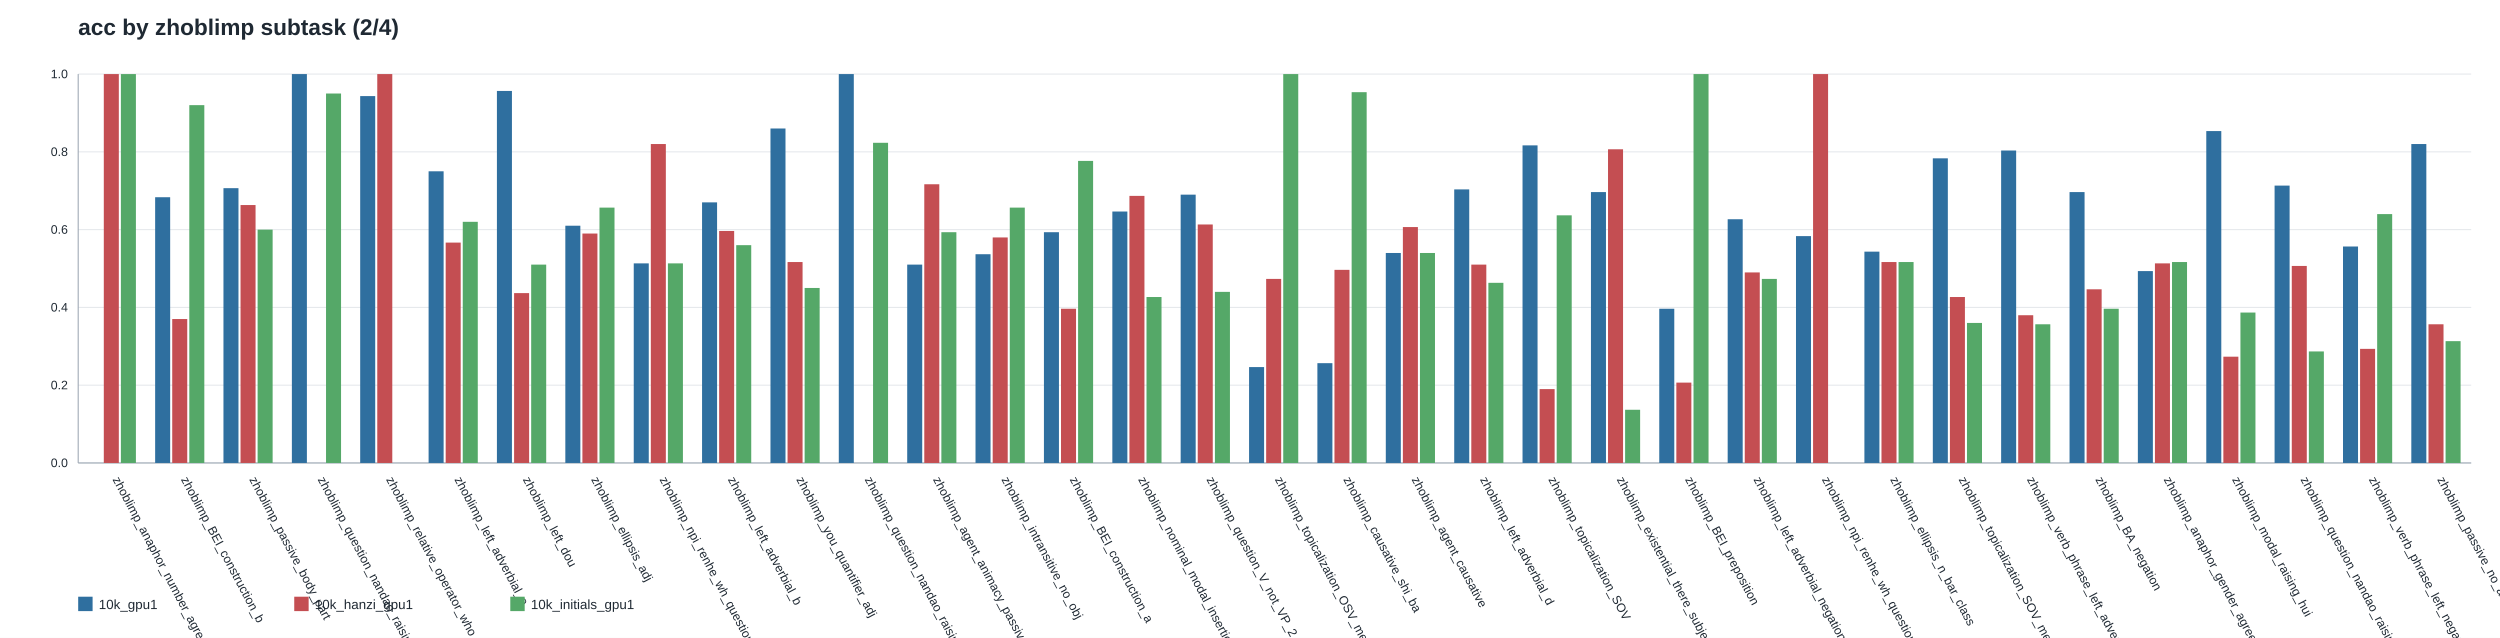
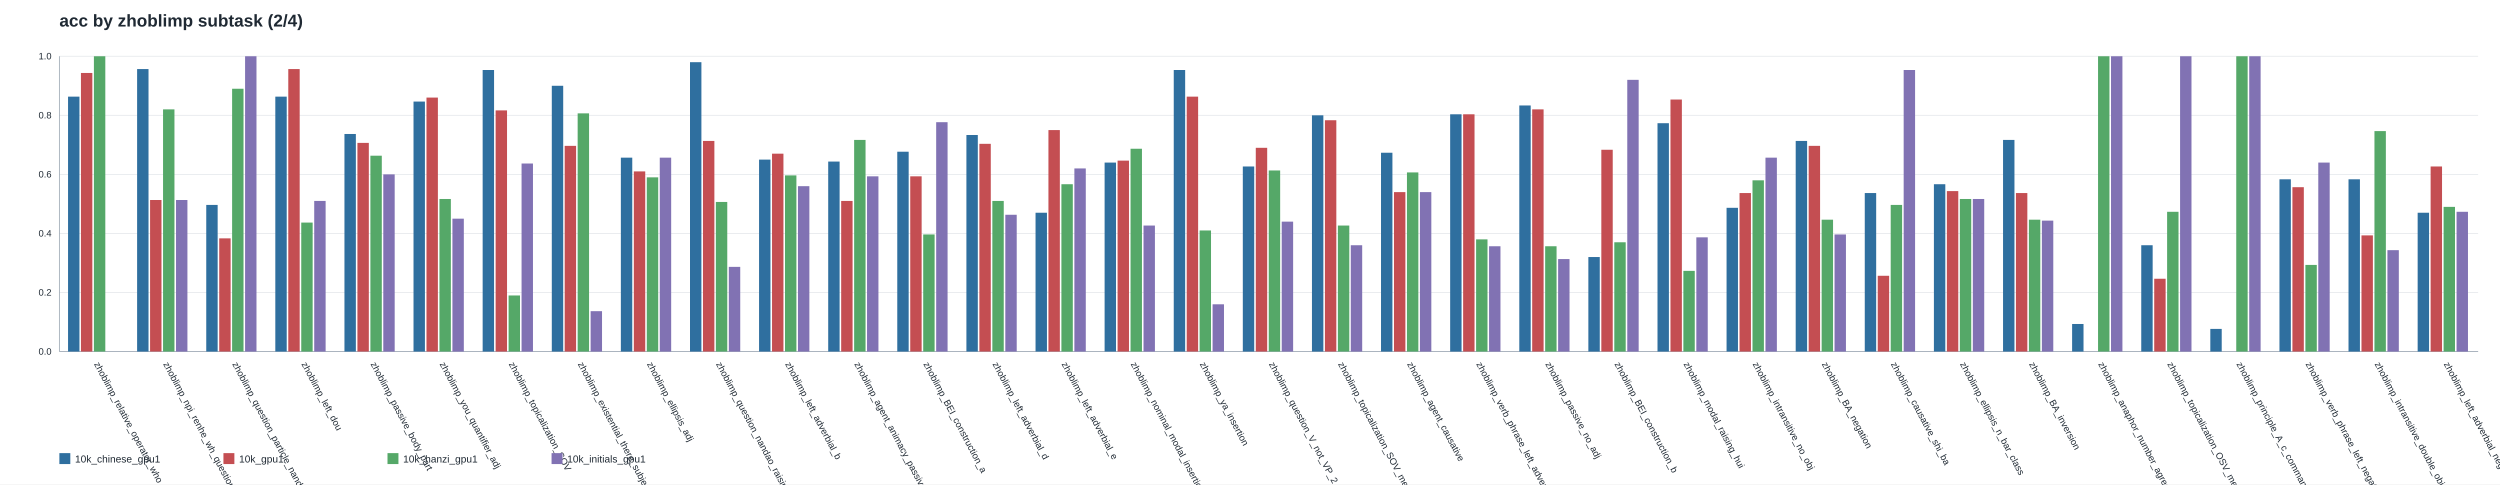
- <svg xmlns="http://www.w3.org/2000/svg" width="2430" height="620" viewBox="0 0 2430 620">
+ <svg xmlns="http://www.w3.org/2000/svg" width="3200" height="620" viewBox="0 0 3200 620">
  <style>text{font-family:Arial,sans-serif;fill:#1f2933}.axis{stroke:#9aa5b1;stroke-width:1}.grid{stroke:#e4e7eb;stroke-width:1}.label{font-size:12px}.title{font-size:22px;font-weight:700}.legend{font-size:13px}</style>
-   <rect width="2430" height="620" fill="#ffffff" />
+   <rect width="3200" height="620" fill="#ffffff" />
  <text x="76" y="34" class="title">acc by zhoblimp subtask (2/4)</text>
-   <line x1="76" y1="450.0" x2="2402" y2="450.0" class="grid" />
+   <line x1="76" y1="450.0" x2="3172" y2="450.0" class="grid" />
  <text x="66" y="454.0" text-anchor="end" class="label">0.0</text>
-   <line x1="76" y1="374.4" x2="2402" y2="374.4" class="grid" />
+   <line x1="76" y1="374.4" x2="3172" y2="374.4" class="grid" />
  <text x="66" y="378.4" text-anchor="end" class="label">0.2</text>
-   <line x1="76" y1="298.8" x2="2402" y2="298.8" class="grid" />
+   <line x1="76" y1="298.8" x2="3172" y2="298.8" class="grid" />
  <text x="66" y="302.8" text-anchor="end" class="label">0.4</text>
-   <line x1="76" y1="223.2" x2="2402" y2="223.2" class="grid" />
+   <line x1="76" y1="223.2" x2="3172" y2="223.2" class="grid" />
  <text x="66" y="227.2" text-anchor="end" class="label">0.6</text>
-   <line x1="76" y1="147.6" x2="2402" y2="147.6" class="grid" />
+   <line x1="76" y1="147.6" x2="3172" y2="147.6" class="grid" />
  <text x="66" y="151.6" text-anchor="end" class="label">0.8</text>
-   <line x1="76" y1="72.0" x2="2402" y2="72.0" class="grid" />
+   <line x1="76" y1="72.0" x2="3172" y2="72.0" class="grid" />
  <text x="66" y="76.0" text-anchor="end" class="label">1.0</text>
  <line x1="76" y1="72" x2="76" y2="450" class="axis" />
-   <line x1="76" y1="450" x2="2402" y2="450" class="axis" />
-   <rect x="84.3" y="450.0" width="14.6" height="0.0" fill="#2f6f9f" />
-   <rect x="100.9" y="72.0" width="14.6" height="378.0" fill="#c44e52" />
-   <rect x="117.5" y="72.0" width="14.6" height="378.0" fill="#55a868" />
-   <text x="109.2" y="466" transform="rotate(62 109.2 466)" class="label">zhoblimp_anaphor_number_agreement</text>
-   <rect x="150.8" y="191.7" width="14.6" height="258.3" fill="#2f6f9f" />
-   <rect x="167.4" y="310.1" width="14.6" height="139.9" fill="#c44e52" />
-   <rect x="184.0" y="102.2" width="14.6" height="347.8" fill="#55a868" />
-   <text x="175.7" y="466" transform="rotate(62 175.7 466)" class="label">zhoblimp_BEI_construction_b</text>
-   <rect x="217.2" y="182.9" width="14.6" height="267.1" fill="#2f6f9f" />
-   <rect x="233.8" y="199.3" width="14.6" height="250.7" fill="#c44e52" />
-   <rect x="250.4" y="223.2" width="14.6" height="226.8" fill="#55a868" />
-   <text x="242.1" y="466" transform="rotate(62 242.1 466)" class="label">zhoblimp_passive_body_part</text>
-   <rect x="283.7" y="72.0" width="14.6" height="378.0" fill="#2f6f9f" />
-   <rect x="300.3" y="450.0" width="14.6" height="0.0" fill="#c44e52" />
-   <rect x="316.9" y="90.9" width="14.6" height="359.1" fill="#55a868" />
-   <text x="308.6" y="466" transform="rotate(62 308.6 466)" class="label">zhoblimp_question_nandao_raising_...</text>
-   <rect x="350.1" y="93.4" width="14.6" height="356.6" fill="#2f6f9f" />
-   <rect x="366.7" y="72.0" width="14.6" height="378.0" fill="#c44e52" />
-   <rect x="383.4" y="450.0" width="14.6" height="0.0" fill="#55a868" />
-   <text x="375.1" y="466" transform="rotate(62 375.1 466)" class="label">zhoblimp_relative_operator_who</text>
-   <rect x="416.6" y="166.5" width="14.6" height="283.5" fill="#2f6f9f" />
-   <rect x="433.2" y="235.8" width="14.6" height="214.2" fill="#c44e52" />
-   <rect x="449.8" y="215.6" width="14.6" height="234.4" fill="#55a868" />
-   <text x="441.5" y="466" transform="rotate(62 441.5 466)" class="label">zhoblimp_left_adverbial_e</text>
-   <rect x="483.0" y="88.4" width="14.6" height="361.6" fill="#2f6f9f" />
-   <rect x="499.7" y="284.9" width="14.6" height="165.1" fill="#c44e52" />
-   <rect x="516.3" y="257.2" width="14.6" height="192.8" fill="#55a868" />
-   <text x="508.0" y="466" transform="rotate(62 508.0 466)" class="label">zhoblimp_left_dou</text>
-   <rect x="549.5" y="219.4" width="14.6" height="230.6" fill="#2f6f9f" />
-   <rect x="566.1" y="227.0" width="14.6" height="223.0" fill="#c44e52" />
-   <rect x="582.7" y="201.8" width="14.6" height="248.2" fill="#55a868" />
-   <text x="574.4" y="466" transform="rotate(62 574.4 466)" class="label">zhoblimp_ellipsis_adj</text>
-   <rect x="616.0" y="256.0" width="14.6" height="194.0" fill="#2f6f9f" />
-   <rect x="632.6" y="140.0" width="14.6" height="310.0" fill="#c44e52" />
-   <rect x="649.2" y="256.0" width="14.6" height="194.0" fill="#55a868" />
-   <text x="640.9" y="466" transform="rotate(62 640.9 466)" class="label">zhoblimp_npi_renhe_wh_question_su...</text>
-   <rect x="682.4" y="196.7" width="14.6" height="253.3" fill="#2f6f9f" />
-   <rect x="699.0" y="224.5" width="14.6" height="225.5" fill="#c44e52" />
-   <rect x="715.6" y="238.3" width="14.6" height="211.7" fill="#55a868" />
-   <text x="707.3" y="466" transform="rotate(62 707.3 466)" class="label">zhoblimp_left_adverbial_b</text>
-   <rect x="748.9" y="124.9" width="14.6" height="325.1" fill="#2f6f9f" />
-   <rect x="765.5" y="254.7" width="14.6" height="195.3" fill="#c44e52" />
-   <rect x="782.1" y="279.9" width="14.6" height="170.1" fill="#55a868" />
-   <text x="773.8" y="466" transform="rotate(62 773.8 466)" class="label">zhoblimp_you_quantifier_adj</text>
-   <rect x="815.3" y="72.0" width="14.6" height="378.0" fill="#2f6f9f" />
-   <rect x="832.0" y="450.0" width="14.6" height="0.0" fill="#c44e52" />
-   <rect x="848.6" y="138.8" width="14.6" height="311.2" fill="#55a868" />
-   <text x="840.3" y="466" transform="rotate(62 840.3 466)" class="label">zhoblimp_question_nandao_raising_...</text>
-   <rect x="881.8" y="257.2" width="14.6" height="192.8" fill="#2f6f9f" />
-   <rect x="898.4" y="179.1" width="14.6" height="270.9" fill="#c44e52" />
-   <rect x="915.0" y="225.7" width="14.6" height="224.3" fill="#55a868" />
-   <text x="906.7" y="466" transform="rotate(62 906.7 466)" class="label">zhoblimp_agent_animacy_passive</text>
-   <rect x="948.2" y="247.1" width="14.6" height="202.9" fill="#2f6f9f" />
-   <rect x="964.9" y="230.8" width="14.6" height="219.2" fill="#c44e52" />
-   <rect x="981.5" y="201.8" width="14.6" height="248.2" fill="#55a868" />
-   <text x="973.2" y="466" transform="rotate(62 973.2 466)" class="label">zhoblimp_intransitive_no_obj</text>
-   <rect x="1014.7" y="225.7" width="14.6" height="224.3" fill="#2f6f9f" />
-   <rect x="1031.3" y="300.1" width="14.6" height="149.9" fill="#c44e52" />
-   <rect x="1047.9" y="156.4" width="14.6" height="293.6" fill="#55a868" />
-   <text x="1039.6" y="466" transform="rotate(62 1039.6 466)" class="label">zhoblimp_BEI_construction_a</text>
-   <rect x="1081.2" y="205.6" width="14.6" height="244.4" fill="#2f6f9f" />
-   <rect x="1097.8" y="190.4" width="14.6" height="259.6" fill="#c44e52" />
-   <rect x="1114.4" y="288.7" width="14.6" height="161.3" fill="#55a868" />
-   <text x="1106.1" y="466" transform="rotate(62 1106.1 466)" class="label">zhoblimp_nominal_modal_insertion</text>
-   <rect x="1147.6" y="189.2" width="14.6" height="260.8" fill="#2f6f9f" />
-   <rect x="1164.2" y="218.2" width="14.6" height="231.8" fill="#c44e52" />
-   <rect x="1180.9" y="283.7" width="14.6" height="166.3" fill="#55a868" />
-   <text x="1172.5" y="466" transform="rotate(62 1172.5 466)" class="label">zhoblimp_question_V_not_VP_2</text>
-   <rect x="1214.1" y="356.8" width="14.6" height="93.2" fill="#2f6f9f" />
-   <rect x="1230.7" y="271.1" width="14.6" height="178.9" fill="#c44e52" />
-   <rect x="1247.3" y="72.0" width="14.6" height="378.0" fill="#55a868" />
-   <text x="1239.0" y="466" transform="rotate(62 1239.0 466)" class="label">zhoblimp_topicalization_OSV_mei</text>
-   <rect x="1280.5" y="353.0" width="14.6" height="97.0" fill="#2f6f9f" />
-   <rect x="1297.1" y="262.3" width="14.6" height="187.7" fill="#c44e52" />
-   <rect x="1313.8" y="89.6" width="14.6" height="360.4" fill="#55a868" />
-   <text x="1305.5" y="466" transform="rotate(62 1305.5 466)" class="label">zhoblimp_causative_shi_ba</text>
-   <rect x="1347.0" y="245.9" width="14.6" height="204.1" fill="#2f6f9f" />
-   <rect x="1363.6" y="220.7" width="14.6" height="229.3" fill="#c44e52" />
-   <rect x="1380.2" y="245.9" width="14.6" height="204.1" fill="#55a868" />
-   <text x="1371.9" y="466" transform="rotate(62 1371.9 466)" class="label">zhoblimp_agent_causative</text>
-   <rect x="1413.5" y="184.1" width="14.6" height="265.9" fill="#2f6f9f" />
-   <rect x="1430.1" y="257.2" width="14.6" height="192.8" fill="#c44e52" />
-   <rect x="1446.7" y="274.9" width="14.6" height="175.1" fill="#55a868" />
-   <text x="1438.4" y="466" transform="rotate(62 1438.4 466)" class="label">zhoblimp_left_adverbial_d</text>
-   <rect x="1479.9" y="141.3" width="14.6" height="308.7" fill="#2f6f9f" />
-   <rect x="1496.5" y="378.2" width="14.6" height="71.8" fill="#c44e52" />
-   <rect x="1513.1" y="209.3" width="14.6" height="240.7" fill="#55a868" />
-   <text x="1504.8" y="466" transform="rotate(62 1504.8 466)" class="label">zhoblimp_topicalization_SOV</text>
-   <rect x="1546.4" y="186.7" width="14.6" height="263.3" fill="#2f6f9f" />
-   <rect x="1563.0" y="145.1" width="14.6" height="304.9" fill="#c44e52" />
-   <rect x="1579.6" y="398.3" width="14.6" height="51.7" fill="#55a868" />
-   <text x="1571.3" y="466" transform="rotate(62 1571.3 466)" class="label">zhoblimp_existential_there_subjec...</text>
-   <rect x="1612.8" y="300.1" width="14.6" height="149.9" fill="#2f6f9f" />
-   <rect x="1629.4" y="371.9" width="14.6" height="78.1" fill="#c44e52" />
-   <rect x="1646.1" y="72.0" width="14.6" height="378.0" fill="#55a868" />
-   <text x="1637.7" y="466" transform="rotate(62 1637.7 466)" class="label">zhoblimp_BEI_preposition</text>
-   <rect x="1679.3" y="213.1" width="14.6" height="236.9" fill="#2f6f9f" />
-   <rect x="1695.9" y="264.8" width="14.6" height="185.2" fill="#c44e52" />
-   <rect x="1712.5" y="271.1" width="14.6" height="178.9" fill="#55a868" />
-   <text x="1704.2" y="466" transform="rotate(62 1704.2 466)" class="label">zhoblimp_left_adverbial_negation</text>
-   <rect x="1745.7" y="229.5" width="14.6" height="220.5" fill="#2f6f9f" />
-   <rect x="1762.3" y="72.0" width="14.6" height="378.0" fill="#c44e52" />
-   <rect x="1779.0" y="450.0" width="14.6" height="0.0" fill="#55a868" />
-   <text x="1770.7" y="466" transform="rotate(62 1770.7 466)" class="label">zhoblimp_npi_renhe_wh_question_obj</text>
-   <rect x="1812.2" y="244.6" width="14.6" height="205.4" fill="#2f6f9f" />
-   <rect x="1828.8" y="254.7" width="14.6" height="195.3" fill="#c44e52" />
-   <rect x="1845.4" y="254.7" width="14.6" height="195.3" fill="#55a868" />
-   <text x="1837.1" y="466" transform="rotate(62 1837.1 466)" class="label">zhoblimp_ellipsis_n_bar_class</text>
-   <rect x="1878.7" y="153.9" width="14.6" height="296.1" fill="#2f6f9f" />
-   <rect x="1895.3" y="288.7" width="14.6" height="161.3" fill="#c44e52" />
-   <rect x="1911.9" y="313.9" width="14.6" height="136.1" fill="#55a868" />
-   <text x="1903.6" y="466" transform="rotate(62 1903.6 466)" class="label">zhoblimp_topicalization_SOV_mei</text>
-   <rect x="1945.1" y="146.3" width="14.6" height="303.7" fill="#2f6f9f" />
-   <rect x="1961.7" y="306.4" width="14.6" height="143.6" fill="#c44e52" />
-   <rect x="1978.3" y="315.2" width="14.6" height="134.8" fill="#55a868" />
-   <text x="1970.0" y="466" transform="rotate(62 1970.0 466)" class="label">zhoblimp_verb_phrase_left_adverbi...</text>
-   <rect x="2011.6" y="186.7" width="14.6" height="263.3" fill="#2f6f9f" />
-   <rect x="2028.2" y="281.2" width="14.6" height="168.8" fill="#c44e52" />
-   <rect x="2044.8" y="300.1" width="14.6" height="149.9" fill="#55a868" />
-   <text x="2036.5" y="466" transform="rotate(62 2036.5 466)" class="label">zhoblimp_BA_negation</text>
-   <rect x="2078.0" y="263.5" width="14.6" height="186.5" fill="#2f6f9f" />
-   <rect x="2094.6" y="256.0" width="14.6" height="194.0" fill="#c44e52" />
-   <rect x="2111.2" y="254.7" width="14.6" height="195.3" fill="#55a868" />
-   <text x="2102.9" y="466" transform="rotate(62 2102.9 466)" class="label">zhoblimp_anaphor_gender_agreement</text>
-   <rect x="2144.5" y="127.4" width="14.6" height="322.6" fill="#2f6f9f" />
-   <rect x="2161.1" y="346.7" width="14.6" height="103.3" fill="#c44e52" />
-   <rect x="2177.7" y="303.8" width="14.6" height="146.2" fill="#55a868" />
-   <text x="2169.4" y="466" transform="rotate(62 2169.4 466)" class="label">zhoblimp_modal_raising_hui</text>
-   <rect x="2210.9" y="180.4" width="14.6" height="269.6" fill="#2f6f9f" />
-   <rect x="2227.6" y="258.5" width="14.6" height="191.5" fill="#c44e52" />
-   <rect x="2244.2" y="341.6" width="14.6" height="108.4" fill="#55a868" />
-   <text x="2235.9" y="466" transform="rotate(62 2235.9 466)" class="label">zhoblimp_question_nandao_raising_3</text>
-   <rect x="2277.4" y="239.6" width="14.6" height="210.4" fill="#2f6f9f" />
-   <rect x="2294.0" y="339.1" width="14.6" height="110.9" fill="#c44e52" />
-   <rect x="2310.6" y="208.1" width="14.6" height="241.9" fill="#55a868" />
-   <text x="2302.3" y="466" transform="rotate(62 2302.3 466)" class="label">zhoblimp_verb_phrase_left_negation</text>
-   <rect x="2343.8" y="140.0" width="14.6" height="310.0" fill="#2f6f9f" />
-   <rect x="2360.5" y="315.2" width="14.6" height="134.8" fill="#c44e52" />
-   <rect x="2377.1" y="331.6" width="14.6" height="118.4" fill="#55a868" />
-   <text x="2368.8" y="466" transform="rotate(62 2368.8 466)" class="label">zhoblimp_passive_no_adj</text>
+   <line x1="76" y1="450" x2="3172" y2="450" class="axis" />
+   <rect x="87.1" y="123.7" width="14.6" height="326.3" fill="#2f6f9f" />
+   <rect x="103.6" y="93.4" width="14.6" height="356.6" fill="#c44e52" />
+   <rect x="120.2" y="72.0" width="14.6" height="378.0" fill="#55a868" />
+   <rect x="136.8" y="450.0" width="14.6" height="0.0" fill="#8172b3" />
+   <text x="120.2" y="466" transform="rotate(62 120.2 466)" class="label">zhoblimp_relative_operator_who</text>
+   <rect x="175.5" y="88.4" width="14.6" height="361.6" fill="#2f6f9f" />
+   <rect x="192.1" y="256.0" width="14.6" height="194.0" fill="#c44e52" />
+   <rect x="208.7" y="140.0" width="14.6" height="310.0" fill="#55a868" />
+   <rect x="225.3" y="256.0" width="14.6" height="194.0" fill="#8172b3" />
+   <text x="208.7" y="466" transform="rotate(62 208.7 466)" class="label">zhoblimp_npi_renhe_wh_question_su...</text>
+   <rect x="264.0" y="262.3" width="14.6" height="187.7" fill="#2f6f9f" />
+   <rect x="280.6" y="305.1" width="14.6" height="144.9" fill="#c44e52" />
+   <rect x="297.1" y="113.6" width="14.6" height="336.4" fill="#55a868" />
+   <rect x="313.7" y="72.0" width="14.6" height="378.0" fill="#8172b3" />
+   <text x="297.1" y="466" transform="rotate(62 297.1 466)" class="label">zhoblimp_question_particle_nandao</text>
+   <rect x="352.4" y="123.7" width="14.6" height="326.3" fill="#2f6f9f" />
+   <rect x="369.0" y="88.4" width="14.6" height="361.6" fill="#c44e52" />
+   <rect x="385.6" y="284.9" width="14.6" height="165.1" fill="#55a868" />
+   <rect x="402.2" y="257.2" width="14.6" height="192.8" fill="#8172b3" />
+   <text x="385.6" y="466" transform="rotate(62 385.6 466)" class="label">zhoblimp_left_dou</text>
+   <rect x="440.9" y="171.5" width="14.6" height="278.5" fill="#2f6f9f" />
+   <rect x="457.5" y="182.9" width="14.6" height="267.1" fill="#c44e52" />
+   <rect x="474.1" y="199.3" width="14.6" height="250.7" fill="#55a868" />
+   <rect x="490.6" y="223.2" width="14.6" height="226.8" fill="#8172b3" />
+   <text x="474.1" y="466" transform="rotate(62 474.1 466)" class="label">zhoblimp_passive_body_part</text>
+   <rect x="529.3" y="130.0" width="14.6" height="320.0" fill="#2f6f9f" />
+   <rect x="545.9" y="124.9" width="14.6" height="325.1" fill="#c44e52" />
+   <rect x="562.5" y="254.7" width="14.6" height="195.3" fill="#55a868" />
+   <rect x="579.1" y="279.9" width="14.6" height="170.1" fill="#8172b3" />
+   <text x="562.5" y="466" transform="rotate(62 562.5 466)" class="label">zhoblimp_you_quantifier_adj</text>
+   <rect x="617.8" y="89.6" width="14.6" height="360.4" fill="#2f6f9f" />
+   <rect x="634.4" y="141.3" width="14.6" height="308.7" fill="#c44e52" />
+   <rect x="651.0" y="378.2" width="14.6" height="71.8" fill="#55a868" />
+   <rect x="667.6" y="209.3" width="14.6" height="240.7" fill="#8172b3" />
+   <text x="651.0" y="466" transform="rotate(62 651.0 466)" class="label">zhoblimp_topicalization_SOV</text>
+   <rect x="706.3" y="109.8" width="14.6" height="340.2" fill="#2f6f9f" />
+   <rect x="722.8" y="186.7" width="14.6" height="263.3" fill="#c44e52" />
+   <rect x="739.4" y="145.1" width="14.6" height="304.9" fill="#55a868" />
+   <rect x="756.0" y="398.3" width="14.6" height="51.7" fill="#8172b3" />
+   <text x="739.4" y="466" transform="rotate(62 739.4 466)" class="label">zhoblimp_existential_there_subjec...</text>
+   <rect x="794.7" y="201.8" width="14.6" height="248.2" fill="#2f6f9f" />
+   <rect x="811.3" y="219.4" width="14.6" height="230.6" fill="#c44e52" />
+   <rect x="827.9" y="227.0" width="14.6" height="223.0" fill="#55a868" />
+   <rect x="844.5" y="201.8" width="14.6" height="248.2" fill="#8172b3" />
+   <text x="827.9" y="466" transform="rotate(62 827.9 466)" class="label">zhoblimp_ellipsis_adj</text>
+   <rect x="883.2" y="79.6" width="14.6" height="370.4" fill="#2f6f9f" />
+   <rect x="899.8" y="180.4" width="14.6" height="269.6" fill="#c44e52" />
+   <rect x="916.3" y="258.5" width="14.6" height="191.5" fill="#55a868" />
+   <rect x="932.9" y="341.6" width="14.6" height="108.4" fill="#8172b3" />
+   <text x="916.3" y="466" transform="rotate(62 916.3 466)" class="label">zhoblimp_question_nandao_raising_3</text>
+   <rect x="971.6" y="204.3" width="14.6" height="245.7" fill="#2f6f9f" />
+   <rect x="988.2" y="196.7" width="14.6" height="253.3" fill="#c44e52" />
+   <rect x="1004.8" y="224.5" width="14.6" height="225.5" fill="#55a868" />
+   <rect x="1021.4" y="238.3" width="14.6" height="211.7" fill="#8172b3" />
+   <text x="1004.8" y="466" transform="rotate(62 1004.8 466)" class="label">zhoblimp_left_adverbial_b</text>
+   <rect x="1060.1" y="206.8" width="14.6" height="243.2" fill="#2f6f9f" />
+   <rect x="1076.7" y="257.2" width="14.6" height="192.8" fill="#c44e52" />
+   <rect x="1093.3" y="179.1" width="14.6" height="270.9" fill="#55a868" />
+   <rect x="1109.8" y="225.7" width="14.6" height="224.3" fill="#8172b3" />
+   <text x="1093.3" y="466" transform="rotate(62 1093.3 466)" class="label">zhoblimp_agent_animacy_passive</text>
+   <rect x="1148.5" y="194.2" width="14.6" height="255.8" fill="#2f6f9f" />
+   <rect x="1165.1" y="225.7" width="14.6" height="224.3" fill="#c44e52" />
+   <rect x="1181.7" y="300.1" width="14.6" height="149.9" fill="#55a868" />
+   <rect x="1198.3" y="156.4" width="14.6" height="293.6" fill="#8172b3" />
+   <text x="1181.7" y="466" transform="rotate(62 1181.7 466)" class="label">zhoblimp_BEI_construction_a</text>
+   <rect x="1237.0" y="172.8" width="14.6" height="277.2" fill="#2f6f9f" />
+   <rect x="1253.6" y="184.1" width="14.6" height="265.9" fill="#c44e52" />
+   <rect x="1270.2" y="257.2" width="14.6" height="192.8" fill="#55a868" />
+   <rect x="1286.8" y="274.9" width="14.6" height="175.1" fill="#8172b3" />
+   <text x="1270.2" y="466" transform="rotate(62 1270.2 466)" class="label">zhoblimp_left_adverbial_d</text>
+   <rect x="1325.5" y="272.3" width="14.6" height="177.7" fill="#2f6f9f" />
+   <rect x="1342.0" y="166.5" width="14.6" height="283.5" fill="#c44e52" />
+   <rect x="1358.6" y="235.8" width="14.6" height="214.2" fill="#55a868" />
+   <rect x="1375.2" y="215.6" width="14.6" height="234.4" fill="#8172b3" />
+   <text x="1358.6" y="466" transform="rotate(62 1358.6 466)" class="label">zhoblimp_left_adverbial_e</text>
+   <rect x="1413.9" y="208.1" width="14.6" height="241.9" fill="#2f6f9f" />
+   <rect x="1430.5" y="205.6" width="14.6" height="244.4" fill="#c44e52" />
+   <rect x="1447.1" y="190.4" width="14.6" height="259.6" fill="#55a868" />
+   <rect x="1463.7" y="288.7" width="14.6" height="161.3" fill="#8172b3" />
+   <text x="1447.1" y="466" transform="rotate(62 1447.1 466)" class="label">zhoblimp_nominal_modal_insertion</text>
+   <rect x="1502.4" y="89.6" width="14.6" height="360.4" fill="#2f6f9f" />
+   <rect x="1519.0" y="123.7" width="14.6" height="326.3" fill="#c44e52" />
+   <rect x="1535.5" y="295.0" width="14.6" height="155.0" fill="#55a868" />
+   <rect x="1552.1" y="389.5" width="14.6" height="60.5" fill="#8172b3" />
+   <text x="1535.5" y="466" transform="rotate(62 1535.5 466)" class="label">zhoblimp_ya_insertion</text>
+   <rect x="1590.8" y="213.1" width="14.6" height="236.9" fill="#2f6f9f" />
+   <rect x="1607.4" y="189.2" width="14.6" height="260.8" fill="#c44e52" />
+   <rect x="1624.0" y="218.2" width="14.6" height="231.8" fill="#55a868" />
+   <rect x="1640.6" y="283.7" width="14.6" height="166.3" fill="#8172b3" />
+   <text x="1624.0" y="466" transform="rotate(62 1624.0 466)" class="label">zhoblimp_question_V_not_VP_2</text>
+   <rect x="1679.3" y="147.6" width="14.6" height="302.4" fill="#2f6f9f" />
+   <rect x="1695.9" y="153.9" width="14.6" height="296.1" fill="#c44e52" />
+   <rect x="1712.5" y="288.7" width="14.6" height="161.3" fill="#55a868" />
+   <rect x="1729.0" y="313.9" width="14.6" height="136.1" fill="#8172b3" />
+   <text x="1712.5" y="466" transform="rotate(62 1712.5 466)" class="label">zhoblimp_topicalization_SOV_mei</text>
+   <rect x="1767.7" y="195.5" width="14.6" height="254.5" fill="#2f6f9f" />
+   <rect x="1784.3" y="245.9" width="14.6" height="204.1" fill="#c44e52" />
+   <rect x="1800.9" y="220.7" width="14.6" height="229.3" fill="#55a868" />
+   <rect x="1817.5" y="245.9" width="14.6" height="204.1" fill="#8172b3" />
+   <text x="1800.9" y="466" transform="rotate(62 1800.9 466)" class="label">zhoblimp_agent_causative</text>
+   <rect x="1856.2" y="146.3" width="14.6" height="303.7" fill="#2f6f9f" />
+   <rect x="1872.8" y="146.3" width="14.6" height="303.7" fill="#c44e52" />
+   <rect x="1889.4" y="306.4" width="14.6" height="143.6" fill="#55a868" />
+   <rect x="1906.0" y="315.2" width="14.6" height="134.8" fill="#8172b3" />
+   <text x="1889.4" y="466" transform="rotate(62 1889.4 466)" class="label">zhoblimp_verb_phrase_left_adverbi...</text>
+   <rect x="1944.7" y="135.0" width="14.6" height="315.0" fill="#2f6f9f" />
+   <rect x="1961.2" y="140.0" width="14.6" height="310.0" fill="#c44e52" />
+   <rect x="1977.8" y="315.2" width="14.6" height="134.8" fill="#55a868" />
+   <rect x="1994.4" y="331.6" width="14.6" height="118.4" fill="#8172b3" />
+   <text x="1977.8" y="466" transform="rotate(62 1977.8 466)" class="label">zhoblimp_passive_no_adj</text>
+   <rect x="2033.1" y="329.0" width="14.6" height="121.0" fill="#2f6f9f" />
+   <rect x="2049.7" y="191.7" width="14.6" height="258.3" fill="#c44e52" />
+   <rect x="2066.3" y="310.1" width="14.6" height="139.9" fill="#55a868" />
+   <rect x="2082.9" y="102.2" width="14.6" height="347.8" fill="#8172b3" />
+   <text x="2066.3" y="466" transform="rotate(62 2066.3 466)" class="label">zhoblimp_BEI_construction_b</text>
+   <rect x="2121.6" y="157.7" width="14.6" height="292.3" fill="#2f6f9f" />
+   <rect x="2138.2" y="127.4" width="14.6" height="322.6" fill="#c44e52" />
+   <rect x="2154.7" y="346.7" width="14.6" height="103.3" fill="#55a868" />
+   <rect x="2171.3" y="303.8" width="14.6" height="146.2" fill="#8172b3" />
+   <text x="2154.7" y="466" transform="rotate(62 2154.7 466)" class="label">zhoblimp_modal_raising_hui</text>
+   <rect x="2210.0" y="266.0" width="14.6" height="184.0" fill="#2f6f9f" />
+   <rect x="2226.6" y="247.1" width="14.6" height="202.9" fill="#c44e52" />
+   <rect x="2243.2" y="230.8" width="14.6" height="219.2" fill="#55a868" />
+   <rect x="2259.8" y="201.8" width="14.6" height="248.2" fill="#8172b3" />
+   <text x="2243.2" y="466" transform="rotate(62 2243.2 466)" class="label">zhoblimp_intransitive_no_obj</text>
+   <rect x="2298.5" y="180.4" width="14.6" height="269.6" fill="#2f6f9f" />
+   <rect x="2315.1" y="186.7" width="14.6" height="263.3" fill="#c44e52" />
+   <rect x="2331.7" y="281.2" width="14.6" height="168.8" fill="#55a868" />
+   <rect x="2348.2" y="300.1" width="14.6" height="149.9" fill="#8172b3" />
+   <text x="2331.7" y="466" transform="rotate(62 2331.7 466)" class="label">zhoblimp_BA_negation</text>
+   <rect x="2386.9" y="247.1" width="14.6" height="202.9" fill="#2f6f9f" />
+   <rect x="2403.5" y="353.0" width="14.6" height="97.0" fill="#c44e52" />
+   <rect x="2420.1" y="262.3" width="14.6" height="187.7" fill="#55a868" />
+   <rect x="2436.7" y="89.6" width="14.6" height="360.4" fill="#8172b3" />
+   <text x="2420.1" y="466" transform="rotate(62 2420.1 466)" class="label">zhoblimp_causative_shi_ba</text>
+   <rect x="2475.4" y="235.8" width="14.6" height="214.2" fill="#2f6f9f" />
+   <rect x="2492.0" y="244.6" width="14.6" height="205.4" fill="#c44e52" />
+   <rect x="2508.6" y="254.7" width="14.6" height="195.3" fill="#55a868" />
+   <rect x="2525.2" y="254.7" width="14.6" height="195.3" fill="#8172b3" />
+   <text x="2508.6" y="466" transform="rotate(62 2508.6 466)" class="label">zhoblimp_ellipsis_n_bar_class</text>
+   <rect x="2563.9" y="179.1" width="14.6" height="270.9" fill="#2f6f9f" />
+   <rect x="2580.4" y="247.1" width="14.6" height="202.9" fill="#c44e52" />
+   <rect x="2597.0" y="281.2" width="14.6" height="168.8" fill="#55a868" />
+   <rect x="2613.6" y="282.4" width="14.6" height="167.6" fill="#8172b3" />
+   <text x="2597.0" y="466" transform="rotate(62 2597.0 466)" class="label">zhoblimp_BA_inversion</text>
+   <rect x="2652.3" y="414.7" width="14.6" height="35.3" fill="#2f6f9f" />
+   <rect x="2668.9" y="450.0" width="14.6" height="0.0" fill="#c44e52" />
+   <rect x="2685.5" y="72.0" width="14.6" height="378.0" fill="#55a868" />
+   <rect x="2702.1" y="72.0" width="14.6" height="378.0" fill="#8172b3" />
+   <text x="2685.5" y="466" transform="rotate(62 2685.5 466)" class="label">zhoblimp_anaphor_number_agreement</text>
+   <rect x="2740.8" y="313.9" width="14.6" height="136.1" fill="#2f6f9f" />
+   <rect x="2757.4" y="356.8" width="14.6" height="93.2" fill="#c44e52" />
+   <rect x="2773.9" y="271.1" width="14.6" height="178.9" fill="#55a868" />
+   <rect x="2790.5" y="72.0" width="14.6" height="378.0" fill="#8172b3" />
+   <text x="2773.9" y="466" transform="rotate(62 2773.9 466)" class="label">zhoblimp_topicalization_OSV_mei</text>
+   <rect x="2829.2" y="421.0" width="14.6" height="29.0" fill="#2f6f9f" />
+   <rect x="2845.8" y="450.0" width="14.6" height="0.0" fill="#c44e52" />
+   <rect x="2862.4" y="72.0" width="14.6" height="378.0" fill="#55a868" />
+   <rect x="2879.0" y="72.0" width="14.6" height="378.0" fill="#8172b3" />
+   <text x="2862.4" y="466" transform="rotate(62 2862.4 466)" class="label">zhoblimp_principle_A_c_command_nu...</text>
+   <rect x="2917.7" y="229.5" width="14.6" height="220.5" fill="#2f6f9f" />
+   <rect x="2934.3" y="239.6" width="14.6" height="210.4" fill="#c44e52" />
+   <rect x="2950.9" y="339.1" width="14.6" height="110.9" fill="#55a868" />
+   <rect x="2967.4" y="208.1" width="14.6" height="241.9" fill="#8172b3" />
+   <text x="2950.9" y="466" transform="rotate(62 2950.9 466)" class="label">zhoblimp_verb_phrase_left_negation</text>
+   <rect x="3006.1" y="229.5" width="14.6" height="220.5" fill="#2f6f9f" />
+   <rect x="3022.7" y="301.3" width="14.6" height="148.7" fill="#c44e52" />
+   <rect x="3039.3" y="167.8" width="14.6" height="282.2" fill="#55a868" />
+   <rect x="3055.9" y="320.2" width="14.6" height="129.8" fill="#8172b3" />
+   <text x="3039.3" y="466" transform="rotate(62 3039.3 466)" class="label">zhoblimp_intransitive_double_obj</text>
+   <rect x="3094.6" y="272.3" width="14.6" height="177.7" fill="#2f6f9f" />
+   <rect x="3111.2" y="213.1" width="14.6" height="236.9" fill="#c44e52" />
+   <rect x="3127.8" y="264.8" width="14.6" height="185.2" fill="#55a868" />
+   <rect x="3144.4" y="271.1" width="14.6" height="178.9" fill="#8172b3" />
+   <text x="3127.8" y="466" transform="rotate(62 3127.8 466)" class="label">zhoblimp_left_adverbial_negation</text>
  <rect x="76" y="580" width="14" height="14" fill="#2f6f9f" />
-   <text x="96" y="592" class="legend">10k_gpu1</text>
+   <text x="96" y="592" class="legend">10k_chinese_gpu1</text>
  <rect x="286" y="580" width="14" height="14" fill="#c44e52" />
-   <text x="306" y="592" class="legend">10k_hanzi_gpu1</text>
+   <text x="306" y="592" class="legend">10k_gpu1</text>
  <rect x="496" y="580" width="14" height="14" fill="#55a868" />
-   <text x="516" y="592" class="legend">10k_initials_gpu1</text>
+   <text x="516" y="592" class="legend">10k_hanzi_gpu1</text>
+   <rect x="706" y="580" width="14" height="14" fill="#8172b3" />
+   <text x="726" y="592" class="legend">10k_initials_gpu1</text>
</svg>
